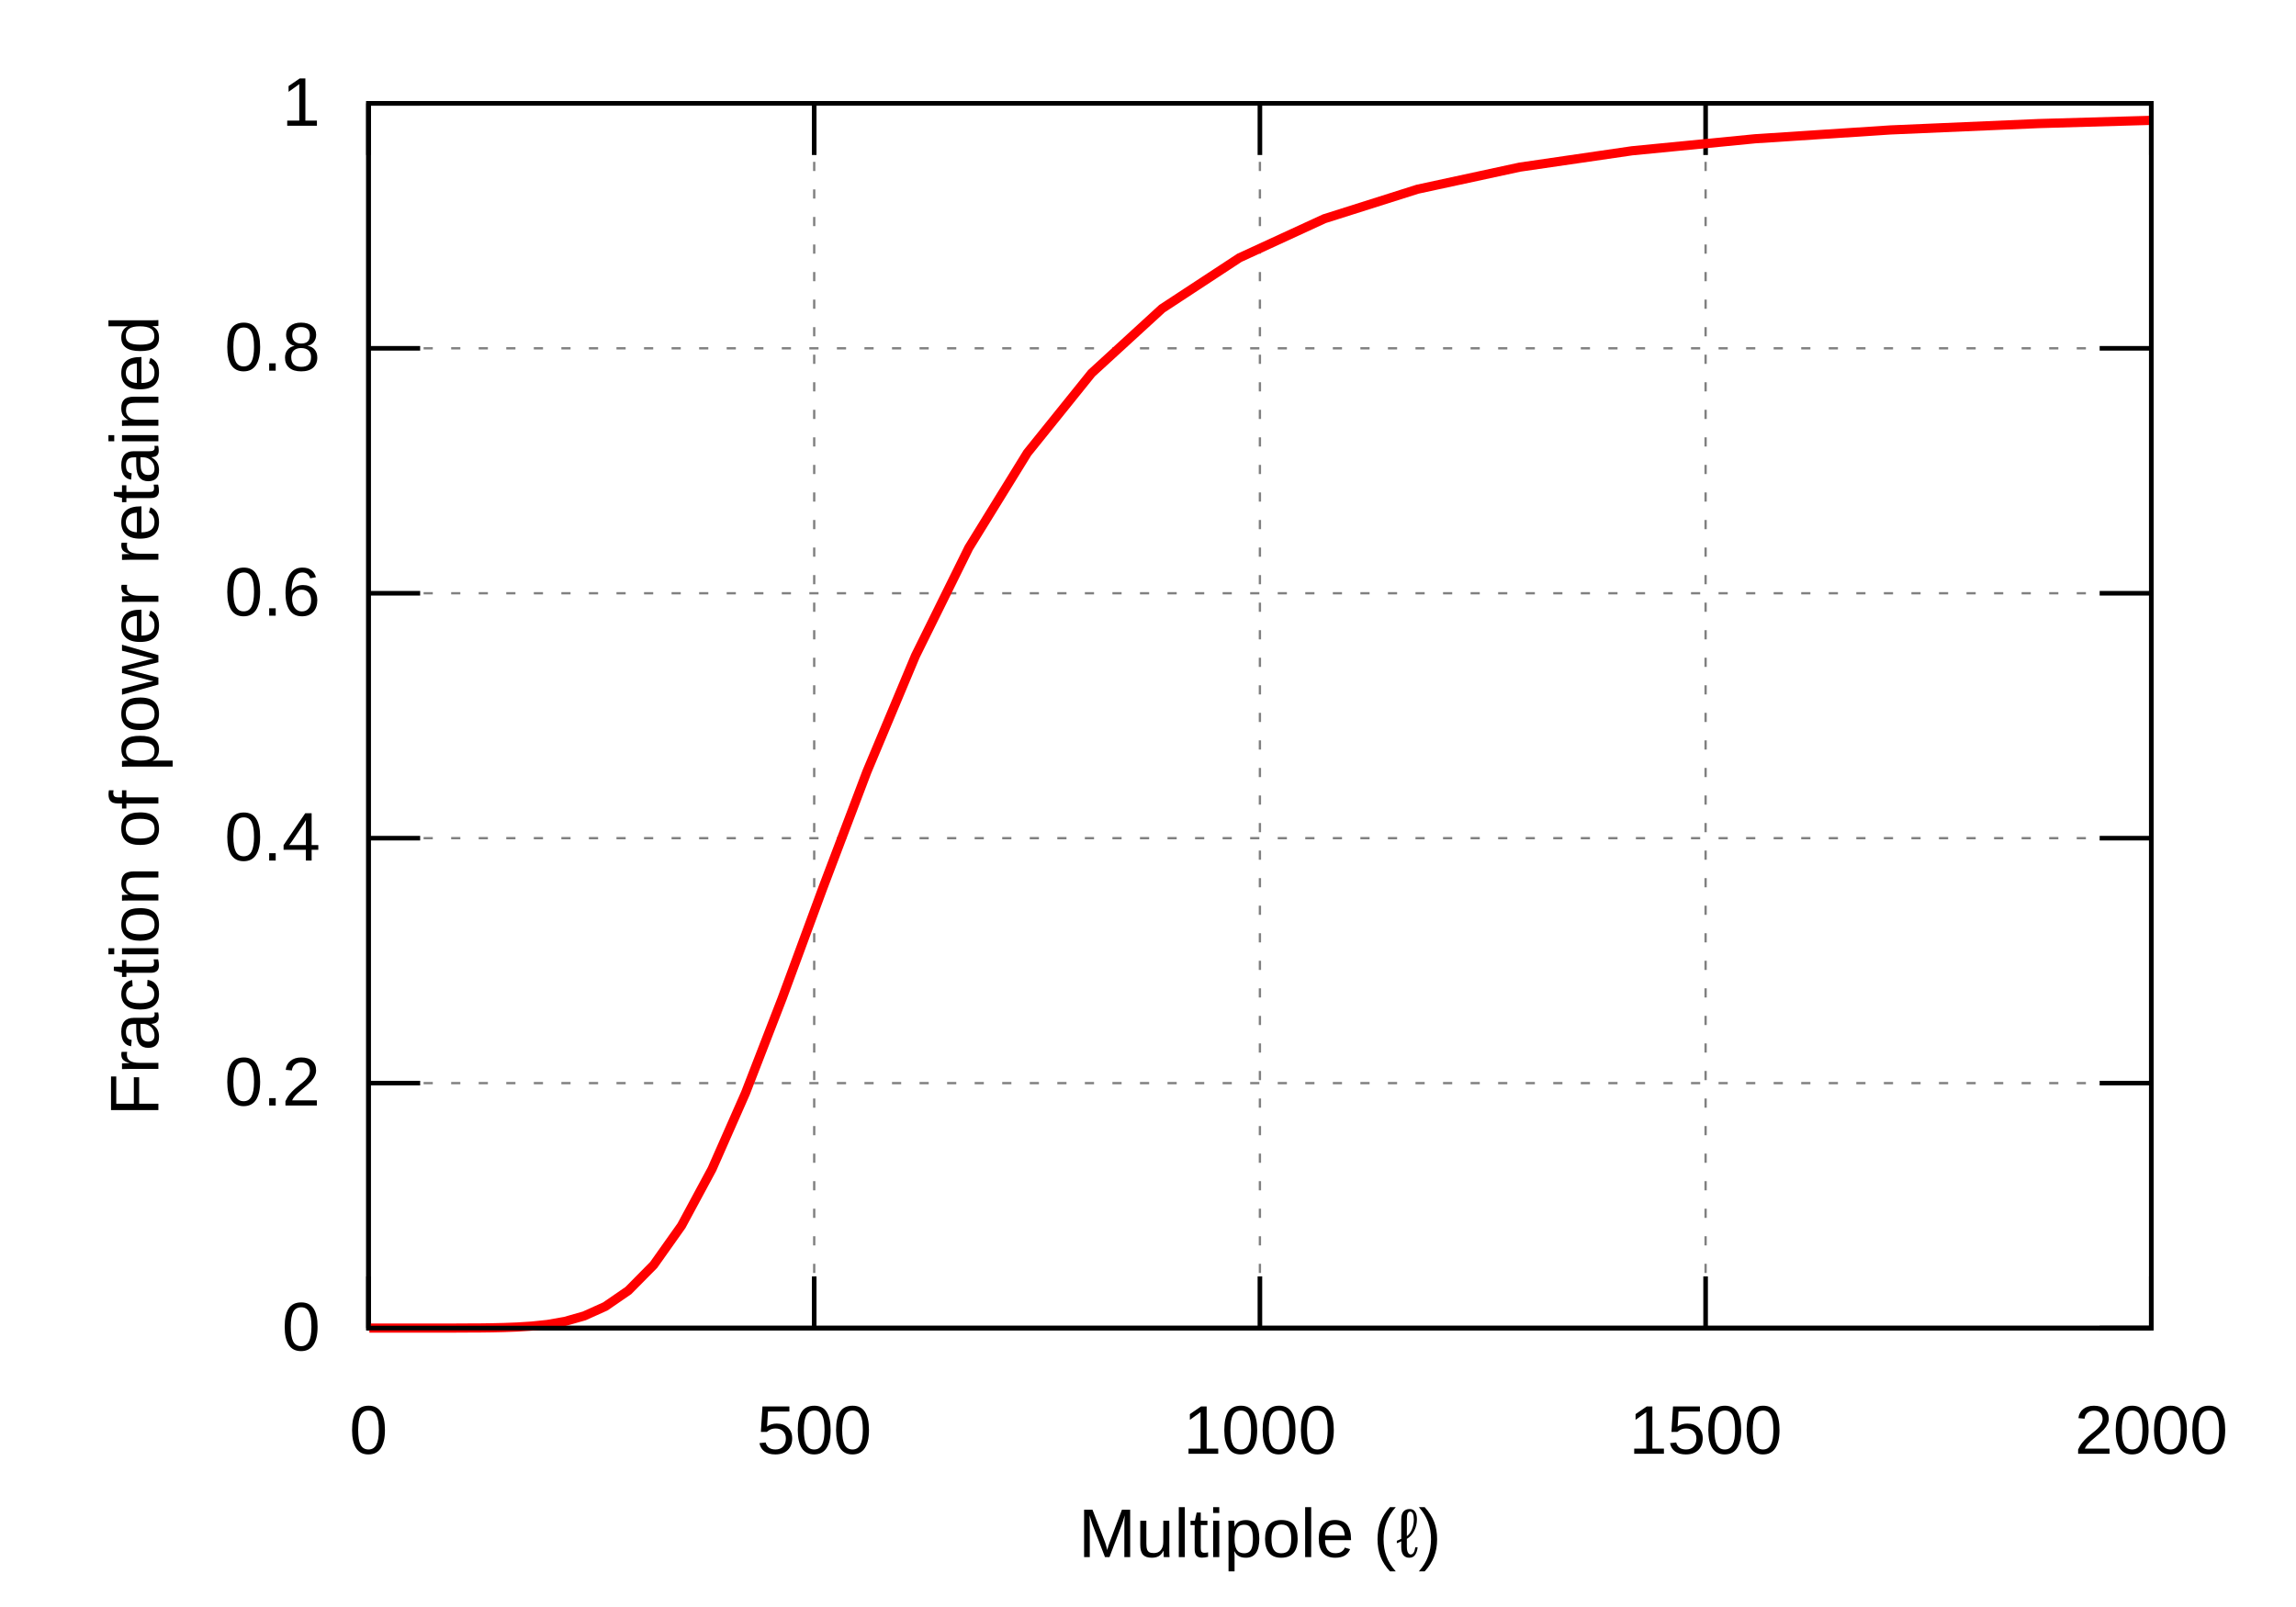
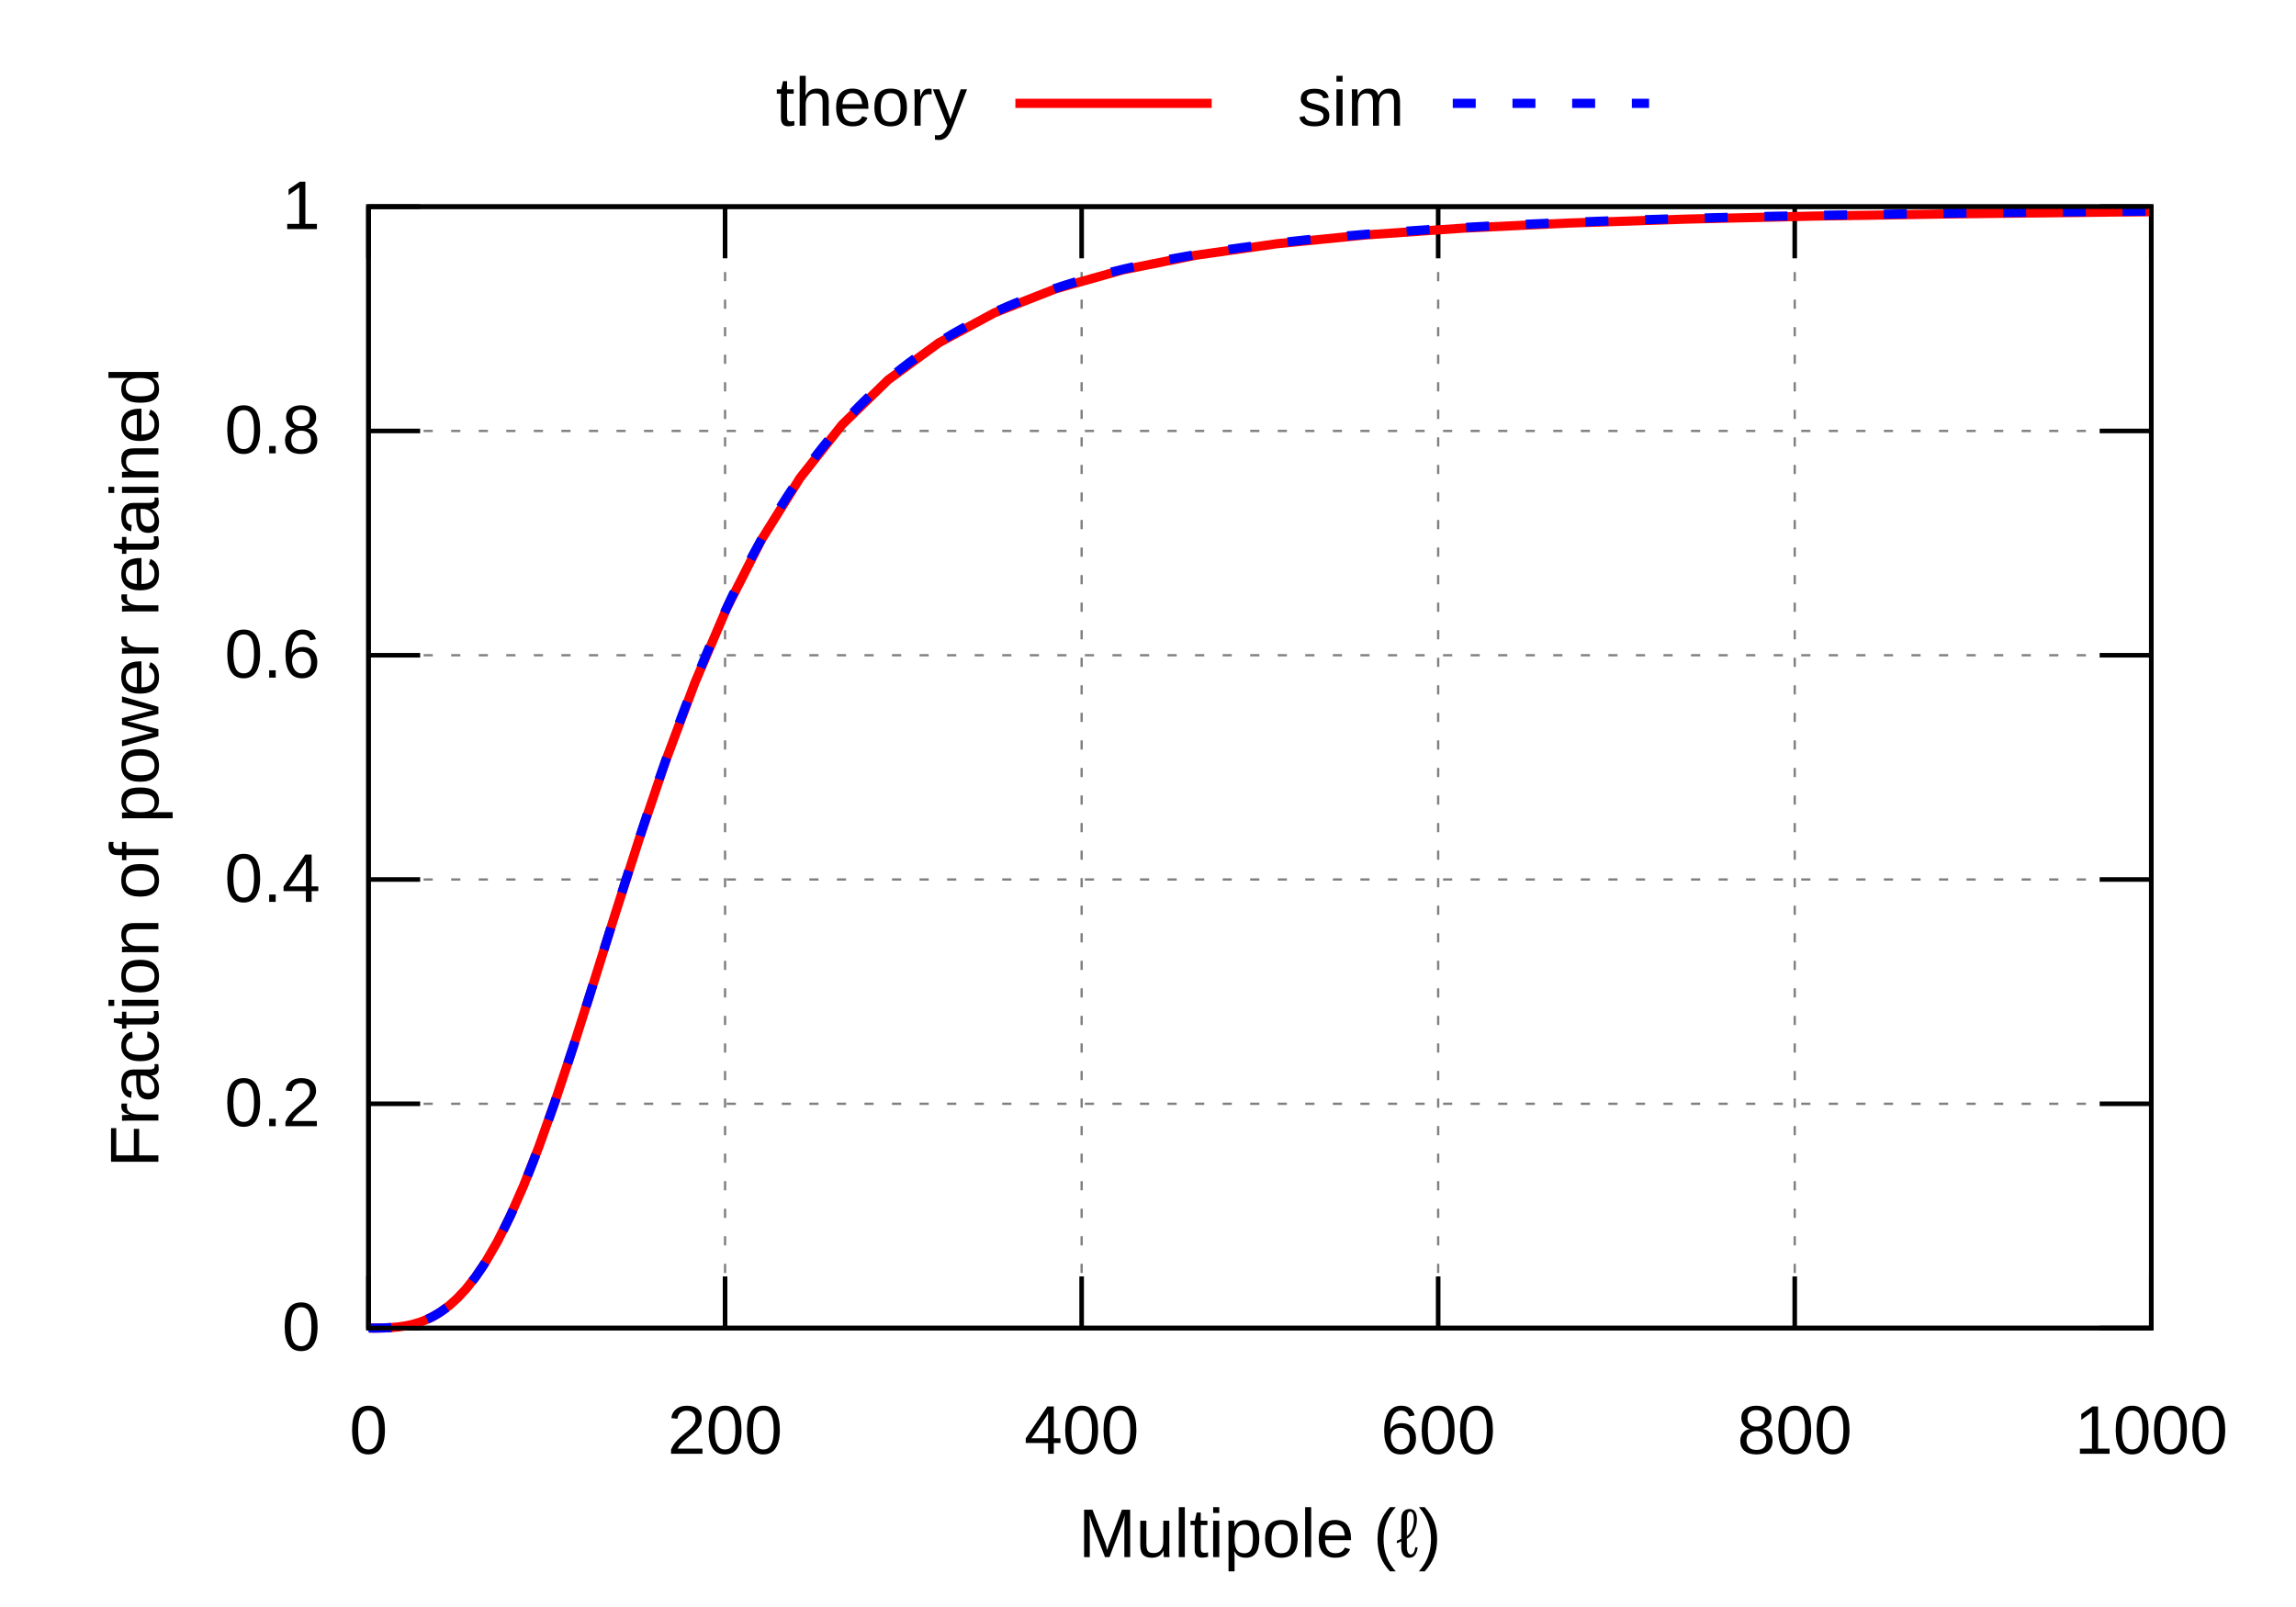
<svg xmlns="http://www.w3.org/2000/svg" xmlns:xlink="http://www.w3.org/1999/xlink" width="500" height="350" viewBox="0 0 500 350">
  <g id="gnuplot_canvas">
    <rect x="0" y="0" width="500" height="350" fill="none" />
    <defs>
      <circle id="gpDot" r="0.5" stroke-width="0.5" stroke="currentColor" />
      <path id="gpPt0" stroke-width="0.178" stroke="currentColor" d="M-1,0 h2 M0,-1 v2" />
      <path id="gpPt1" stroke-width="0.178" stroke="currentColor" d="M-1,-1 L1,1 M1,-1 L-1,1" />
      <path id="gpPt2" stroke-width="0.178" stroke="currentColor" d="M-1,0 L1,0 M0,-1 L0,1 M-1,-1 L1,1 M-1,1 L1,-1" />
      <rect id="gpPt3" stroke-width="0.178" stroke="currentColor" x="-1" y="-1" width="2" height="2" />
      <rect id="gpPt4" stroke-width="0.178" stroke="currentColor" fill="currentColor" x="-1" y="-1" width="2" height="2" />
      <circle id="gpPt5" stroke-width="0.178" stroke="currentColor" cx="0" cy="0" r="1" />
      <use xlink:href="#gpPt5" id="gpPt6" fill="currentColor" stroke="none" />
      <path id="gpPt7" stroke-width="0.178" stroke="currentColor" d="M0,-1.33 L-1.33,0.67 L1.33,0.67 z" />
      <use xlink:href="#gpPt7" id="gpPt8" fill="currentColor" stroke="none" />
      <use xlink:href="#gpPt7" id="gpPt9" stroke="currentColor" transform="rotate(180)" />
      <use xlink:href="#gpPt9" id="gpPt10" fill="currentColor" stroke="none" />
      <use xlink:href="#gpPt3" id="gpPt11" stroke="currentColor" transform="rotate(45)" />
      <use xlink:href="#gpPt11" id="gpPt12" fill="currentColor" stroke="none" />
      <path id="gpPt13" stroke-width="0.178" stroke="currentColor" d="M0,1.330 L1.265,0.411 L0.782,-1.067 L-0.782,-1.076 L-1.265,0.411 z" />
      <use xlink:href="#gpPt13" id="gpPt14" fill="currentColor" stroke="none" />
      <filter id="textbox" filterUnits="objectBoundingBox" x="0" y="0" height="1" width="1">
        <feFlood flood-color="white" flood-opacity="1" result="bgnd" />
        <feComposite in="SourceGraphic" in2="bgnd" operator="atop" />
      </filter>
      <filter id="greybox" filterUnits="objectBoundingBox" x="0" y="0" height="1" width="1">
        <feFlood flood-color="lightgrey" flood-opacity="1" result="grey" />
        <feComposite in="SourceGraphic" in2="grey" operator="atop" />
      </filter>
    </defs>
    <g fill="none" color="white" stroke="black" stroke-width="1.00" stroke-linecap="butt" stroke-linejoin="miter">
</g>
    <g fill="none" color="black" stroke="currentColor" stroke-width="1.00" stroke-linecap="butt" stroke-linejoin="miter">
</g>
    <g fill="none" color="black" stroke="black" stroke-width="0.50" stroke-linecap="butt" stroke-linejoin="miter">
</g>
    <g fill="none" color="gray" stroke="currentColor" stroke-width="0.50" stroke-linecap="butt" stroke-linejoin="miter">
      <path stroke="gray" stroke-dasharray="2,4" class="gridline" d="M80.25,289.25 L468.49,289.25  " />
    </g>
    <g fill="none" color="gray" stroke="gray" stroke-width="1.00" stroke-linecap="butt" stroke-linejoin="miter">
</g>
    <g fill="none" color="black" stroke="currentColor" stroke-width="1.00" stroke-linecap="butt" stroke-linejoin="miter">
      <path stroke="black" d="M80.25,289.25 L91.50,289.25 M468.49,289.25 L457.24,289.25  " />
      <g transform="translate(69.75,294.13)" stroke="none" fill="black" font-family="Arial" font-size="15.00" text-anchor="end">
        <text>
          <tspan font-family="Arial">0</tspan>
        </text>
      </g>
    </g>
    <g fill="none" color="black" stroke="currentColor" stroke-width="1.00" stroke-linecap="butt" stroke-linejoin="miter">
</g>
    <g fill="none" color="black" stroke="black" stroke-width="0.50" stroke-linecap="butt" stroke-linejoin="miter">
</g>
    <g fill="none" color="gray" stroke="currentColor" stroke-width="0.50" stroke-linecap="butt" stroke-linejoin="miter">
-       <path stroke="gray" stroke-dasharray="2,4" class="gridline" d="M80.25,235.90 L468.49,235.90  " />
-     </g>
-     <g fill="none" color="gray" stroke="gray" stroke-width="1.00" stroke-linecap="butt" stroke-linejoin="miter">
- </g>
-     <g fill="none" color="black" stroke="currentColor" stroke-width="1.00" stroke-linecap="butt" stroke-linejoin="miter">
-       <path stroke="black" d="M80.25,235.90 L91.50,235.90 M468.49,235.90 L457.24,235.90  " />
-       <g transform="translate(69.75,240.78)" stroke="none" fill="black" font-family="Arial" font-size="15.00" text-anchor="end">
+       <path stroke="gray" stroke-dasharray="2,4" class="gridline" d="M80.25,240.40 L468.49,240.40  " />
+     </g>
+     <g fill="none" color="gray" stroke="gray" stroke-width="1.00" stroke-linecap="butt" stroke-linejoin="miter">
+ </g>
+     <g fill="none" color="black" stroke="currentColor" stroke-width="1.00" stroke-linecap="butt" stroke-linejoin="miter">
+       <path stroke="black" d="M80.25,240.40 L91.50,240.40 M468.49,240.40 L457.24,240.40  " />
+       <g transform="translate(69.75,245.28)" stroke="none" fill="black" font-family="Arial" font-size="15.00" text-anchor="end">
        <text>
          <tspan font-family="Arial">0.2</tspan>
        </text>
      </g>
    </g>
    <g fill="none" color="black" stroke="currentColor" stroke-width="1.00" stroke-linecap="butt" stroke-linejoin="miter">
</g>
    <g fill="none" color="black" stroke="black" stroke-width="0.50" stroke-linecap="butt" stroke-linejoin="miter">
</g>
    <g fill="none" color="gray" stroke="currentColor" stroke-width="0.50" stroke-linecap="butt" stroke-linejoin="miter">
-       <path stroke="gray" stroke-dasharray="2,4" class="gridline" d="M80.25,182.55 L468.49,182.55  " />
-     </g>
-     <g fill="none" color="gray" stroke="gray" stroke-width="1.00" stroke-linecap="butt" stroke-linejoin="miter">
- </g>
-     <g fill="none" color="black" stroke="currentColor" stroke-width="1.00" stroke-linecap="butt" stroke-linejoin="miter">
-       <path stroke="black" d="M80.25,182.55 L91.50,182.55 M468.49,182.55 L457.24,182.55  " />
-       <g transform="translate(69.75,187.43)" stroke="none" fill="black" font-family="Arial" font-size="15.00" text-anchor="end">
+       <path stroke="gray" stroke-dasharray="2,4" class="gridline" d="M80.25,191.55 L468.49,191.55  " />
+     </g>
+     <g fill="none" color="gray" stroke="gray" stroke-width="1.00" stroke-linecap="butt" stroke-linejoin="miter">
+ </g>
+     <g fill="none" color="black" stroke="currentColor" stroke-width="1.00" stroke-linecap="butt" stroke-linejoin="miter">
+       <path stroke="black" d="M80.25,191.55 L91.50,191.55 M468.49,191.55 L457.24,191.55  " />
+       <g transform="translate(69.75,196.43)" stroke="none" fill="black" font-family="Arial" font-size="15.00" text-anchor="end">
        <text>
          <tspan font-family="Arial">0.4</tspan>
        </text>
      </g>
    </g>
    <g fill="none" color="black" stroke="currentColor" stroke-width="1.00" stroke-linecap="butt" stroke-linejoin="miter">
</g>
    <g fill="none" color="black" stroke="black" stroke-width="0.50" stroke-linecap="butt" stroke-linejoin="miter">
</g>
    <g fill="none" color="gray" stroke="currentColor" stroke-width="0.50" stroke-linecap="butt" stroke-linejoin="miter">
-       <path stroke="gray" stroke-dasharray="2,4" class="gridline" d="M80.25,129.21 L468.49,129.21  " />
-     </g>
-     <g fill="none" color="gray" stroke="gray" stroke-width="1.00" stroke-linecap="butt" stroke-linejoin="miter">
- </g>
-     <g fill="none" color="black" stroke="currentColor" stroke-width="1.00" stroke-linecap="butt" stroke-linejoin="miter">
-       <path stroke="black" d="M80.25,129.21 L91.50,129.21 M468.49,129.21 L457.24,129.21  " />
-       <g transform="translate(69.75,134.09)" stroke="none" fill="black" font-family="Arial" font-size="15.00" text-anchor="end">
+       <path stroke="gray" stroke-dasharray="2,4" class="gridline" d="M80.25,142.71 L468.49,142.71  " />
+     </g>
+     <g fill="none" color="gray" stroke="gray" stroke-width="1.00" stroke-linecap="butt" stroke-linejoin="miter">
+ </g>
+     <g fill="none" color="black" stroke="currentColor" stroke-width="1.00" stroke-linecap="butt" stroke-linejoin="miter">
+       <path stroke="black" d="M80.25,142.71 L91.50,142.71 M468.49,142.71 L457.24,142.71  " />
+       <g transform="translate(69.75,147.59)" stroke="none" fill="black" font-family="Arial" font-size="15.00" text-anchor="end">
        <text>
          <tspan font-family="Arial">0.6</tspan>
        </text>
      </g>
    </g>
    <g fill="none" color="black" stroke="currentColor" stroke-width="1.00" stroke-linecap="butt" stroke-linejoin="miter">
</g>
    <g fill="none" color="black" stroke="black" stroke-width="0.50" stroke-linecap="butt" stroke-linejoin="miter">
</g>
    <g fill="none" color="gray" stroke="currentColor" stroke-width="0.50" stroke-linecap="butt" stroke-linejoin="miter">
-       <path stroke="gray" stroke-dasharray="2,4" class="gridline" d="M80.25,75.86 L468.49,75.86  " />
-     </g>
-     <g fill="none" color="gray" stroke="gray" stroke-width="1.00" stroke-linecap="butt" stroke-linejoin="miter">
- </g>
-     <g fill="none" color="black" stroke="currentColor" stroke-width="1.00" stroke-linecap="butt" stroke-linejoin="miter">
-       <path stroke="black" d="M80.25,75.86 L91.50,75.86 M468.49,75.86 L457.24,75.86  " />
-       <g transform="translate(69.75,80.74)" stroke="none" fill="black" font-family="Arial" font-size="15.00" text-anchor="end">
+       <path stroke="gray" stroke-dasharray="2,4" class="gridline" d="M80.25,93.86 L468.49,93.86  " />
+     </g>
+     <g fill="none" color="gray" stroke="gray" stroke-width="1.00" stroke-linecap="butt" stroke-linejoin="miter">
+ </g>
+     <g fill="none" color="black" stroke="currentColor" stroke-width="1.00" stroke-linecap="butt" stroke-linejoin="miter">
+       <path stroke="black" d="M80.25,93.86 L91.50,93.86 M468.49,93.86 L457.24,93.86  " />
+       <g transform="translate(69.75,98.74)" stroke="none" fill="black" font-family="Arial" font-size="15.00" text-anchor="end">
        <text>
          <tspan font-family="Arial">0.8</tspan>
        </text>
      </g>
    </g>
    <g fill="none" color="black" stroke="currentColor" stroke-width="1.00" stroke-linecap="butt" stroke-linejoin="miter">
</g>
    <g fill="none" color="black" stroke="black" stroke-width="0.50" stroke-linecap="butt" stroke-linejoin="miter">
</g>
    <g fill="none" color="gray" stroke="currentColor" stroke-width="0.50" stroke-linecap="butt" stroke-linejoin="miter">
-       <path stroke="gray" stroke-dasharray="2,4" class="gridline" d="M80.25,22.51 L468.49,22.51  " />
-     </g>
-     <g fill="none" color="gray" stroke="gray" stroke-width="1.00" stroke-linecap="butt" stroke-linejoin="miter">
- </g>
-     <g fill="none" color="black" stroke="currentColor" stroke-width="1.00" stroke-linecap="butt" stroke-linejoin="miter">
-       <path stroke="black" d="M80.25,22.51 L91.50,22.51 M468.49,22.51 L457.24,22.51  " />
-       <g transform="translate(69.75,27.39)" stroke="none" fill="black" font-family="Arial" font-size="15.00" text-anchor="end">
+       <path stroke="gray" stroke-dasharray="2,4" class="gridline" d="M80.25,45.01 L468.49,45.01  " />
+     </g>
+     <g fill="none" color="gray" stroke="gray" stroke-width="1.00" stroke-linecap="butt" stroke-linejoin="miter">
+ </g>
+     <g fill="none" color="black" stroke="currentColor" stroke-width="1.00" stroke-linecap="butt" stroke-linejoin="miter">
+       <path stroke="black" d="M80.25,45.01 L91.50,45.01 M468.49,45.01 L457.24,45.01  " />
+       <g transform="translate(69.75,49.89)" stroke="none" fill="black" font-family="Arial" font-size="15.00" text-anchor="end">
        <text>
          <tspan font-family="Arial">1</tspan>
        </text>
      </g>
    </g>
    <g fill="none" color="black" stroke="currentColor" stroke-width="1.00" stroke-linecap="butt" stroke-linejoin="miter">
</g>
    <g fill="none" color="black" stroke="black" stroke-width="0.50" stroke-linecap="butt" stroke-linejoin="miter">
</g>
    <g fill="none" color="gray" stroke="currentColor" stroke-width="0.50" stroke-linecap="butt" stroke-linejoin="miter">
-       <path stroke="gray" stroke-dasharray="2,4" class="gridline" d="M80.25,289.25 L80.25,22.51  " />
-     </g>
-     <g fill="none" color="gray" stroke="gray" stroke-width="1.00" stroke-linecap="butt" stroke-linejoin="miter">
- </g>
-     <g fill="none" color="black" stroke="currentColor" stroke-width="1.00" stroke-linecap="butt" stroke-linejoin="miter">
-       <path stroke="black" d="M80.25,289.25 L80.25,278.00 M80.25,22.51 L80.25,33.76  " />
+       <path stroke="gray" stroke-dasharray="2,4" class="gridline" d="M80.25,289.25 L80.25,45.01  " />
+     </g>
+     <g fill="none" color="gray" stroke="gray" stroke-width="1.00" stroke-linecap="butt" stroke-linejoin="miter">
+ </g>
+     <g fill="none" color="black" stroke="currentColor" stroke-width="1.00" stroke-linecap="butt" stroke-linejoin="miter">
+       <path stroke="black" d="M80.25,289.25 L80.25,278.00 M80.25,45.01 L80.25,56.26  " />
      <g transform="translate(80.25,316.63)" stroke="none" fill="black" font-family="Arial" font-size="15.00" text-anchor="middle">
        <text>
          <tspan font-family="Arial">0</tspan>
        </text>
      </g>
    </g>
    <g fill="none" color="black" stroke="currentColor" stroke-width="1.00" stroke-linecap="butt" stroke-linejoin="miter">
</g>
    <g fill="none" color="black" stroke="black" stroke-width="0.50" stroke-linecap="butt" stroke-linejoin="miter">
</g>
    <g fill="none" color="gray" stroke="currentColor" stroke-width="0.50" stroke-linecap="butt" stroke-linejoin="miter">
-       <path stroke="gray" stroke-dasharray="2,4" class="gridline" d="M177.31,289.25 L177.31,22.51  " />
-     </g>
-     <g fill="none" color="gray" stroke="gray" stroke-width="1.00" stroke-linecap="butt" stroke-linejoin="miter">
- </g>
-     <g fill="none" color="black" stroke="currentColor" stroke-width="1.00" stroke-linecap="butt" stroke-linejoin="miter">
-       <path stroke="black" d="M177.31,289.25 L177.31,278.00 M177.31,22.51 L177.31,33.76  " />
-       <g transform="translate(177.31,316.63)" stroke="none" fill="black" font-family="Arial" font-size="15.00" text-anchor="middle">
-         <text>
-           <tspan font-family="Arial">500</tspan>
-         </text>
-       </g>
-     </g>
-     <g fill="none" color="black" stroke="currentColor" stroke-width="1.00" stroke-linecap="butt" stroke-linejoin="miter">
- </g>
-     <g fill="none" color="black" stroke="black" stroke-width="0.50" stroke-linecap="butt" stroke-linejoin="miter">
- </g>
-     <g fill="none" color="gray" stroke="currentColor" stroke-width="0.50" stroke-linecap="butt" stroke-linejoin="miter">
-       <path stroke="gray" stroke-dasharray="2,4" class="gridline" d="M274.37,289.25 L274.37,22.51  " />
-     </g>
-     <g fill="none" color="gray" stroke="gray" stroke-width="1.00" stroke-linecap="butt" stroke-linejoin="miter">
- </g>
-     <g fill="none" color="black" stroke="currentColor" stroke-width="1.00" stroke-linecap="butt" stroke-linejoin="miter">
-       <path stroke="black" d="M274.37,289.25 L274.37,278.00 M274.37,22.51 L274.37,33.76  " />
-       <g transform="translate(274.37,316.63)" stroke="none" fill="black" font-family="Arial" font-size="15.00" text-anchor="middle">
+       <path stroke="gray" stroke-dasharray="2,4" class="gridline" d="M157.90,289.25 L157.90,45.01  " />
+     </g>
+     <g fill="none" color="gray" stroke="gray" stroke-width="1.00" stroke-linecap="butt" stroke-linejoin="miter">
+ </g>
+     <g fill="none" color="black" stroke="currentColor" stroke-width="1.00" stroke-linecap="butt" stroke-linejoin="miter">
+       <path stroke="black" d="M157.90,289.25 L157.90,278.00 M157.90,45.01 L157.90,56.26  " />
+       <g transform="translate(157.90,316.63)" stroke="none" fill="black" font-family="Arial" font-size="15.00" text-anchor="middle">
+         <text>
+           <tspan font-family="Arial">200</tspan>
+         </text>
+       </g>
+     </g>
+     <g fill="none" color="black" stroke="currentColor" stroke-width="1.00" stroke-linecap="butt" stroke-linejoin="miter">
+ </g>
+     <g fill="none" color="black" stroke="black" stroke-width="0.50" stroke-linecap="butt" stroke-linejoin="miter">
+ </g>
+     <g fill="none" color="gray" stroke="currentColor" stroke-width="0.50" stroke-linecap="butt" stroke-linejoin="miter">
+       <path stroke="gray" stroke-dasharray="2,4" class="gridline" d="M235.55,289.25 L235.55,45.01  " />
+     </g>
+     <g fill="none" color="gray" stroke="gray" stroke-width="1.00" stroke-linecap="butt" stroke-linejoin="miter">
+ </g>
+     <g fill="none" color="black" stroke="currentColor" stroke-width="1.00" stroke-linecap="butt" stroke-linejoin="miter">
+       <path stroke="black" d="M235.55,289.25 L235.55,278.00 M235.55,45.01 L235.55,56.26  " />
+       <g transform="translate(235.55,316.63)" stroke="none" fill="black" font-family="Arial" font-size="15.00" text-anchor="middle">
+         <text>
+           <tspan font-family="Arial">400</tspan>
+         </text>
+       </g>
+     </g>
+     <g fill="none" color="black" stroke="currentColor" stroke-width="1.00" stroke-linecap="butt" stroke-linejoin="miter">
+ </g>
+     <g fill="none" color="black" stroke="black" stroke-width="0.50" stroke-linecap="butt" stroke-linejoin="miter">
+ </g>
+     <g fill="none" color="gray" stroke="currentColor" stroke-width="0.50" stroke-linecap="butt" stroke-linejoin="miter">
+       <path stroke="gray" stroke-dasharray="2,4" class="gridline" d="M313.19,289.25 L313.19,45.01  " />
+     </g>
+     <g fill="none" color="gray" stroke="gray" stroke-width="1.00" stroke-linecap="butt" stroke-linejoin="miter">
+ </g>
+     <g fill="none" color="black" stroke="currentColor" stroke-width="1.00" stroke-linecap="butt" stroke-linejoin="miter">
+       <path stroke="black" d="M313.19,289.25 L313.19,278.00 M313.19,45.01 L313.19,56.26  " />
+       <g transform="translate(313.19,316.63)" stroke="none" fill="black" font-family="Arial" font-size="15.00" text-anchor="middle">
+         <text>
+           <tspan font-family="Arial">600</tspan>
+         </text>
+       </g>
+     </g>
+     <g fill="none" color="black" stroke="currentColor" stroke-width="1.00" stroke-linecap="butt" stroke-linejoin="miter">
+ </g>
+     <g fill="none" color="black" stroke="black" stroke-width="0.50" stroke-linecap="butt" stroke-linejoin="miter">
+ </g>
+     <g fill="none" color="gray" stroke="currentColor" stroke-width="0.50" stroke-linecap="butt" stroke-linejoin="miter">
+       <path stroke="gray" stroke-dasharray="2,4" class="gridline" d="M390.84,289.25 L390.84,45.01  " />
+     </g>
+     <g fill="none" color="gray" stroke="gray" stroke-width="1.00" stroke-linecap="butt" stroke-linejoin="miter">
+ </g>
+     <g fill="none" color="black" stroke="currentColor" stroke-width="1.00" stroke-linecap="butt" stroke-linejoin="miter">
+       <path stroke="black" d="M390.84,289.25 L390.84,278.00 M390.84,45.01 L390.84,56.26  " />
+       <g transform="translate(390.84,316.63)" stroke="none" fill="black" font-family="Arial" font-size="15.00" text-anchor="middle">
+         <text>
+           <tspan font-family="Arial">800</tspan>
+         </text>
+       </g>
+     </g>
+     <g fill="none" color="black" stroke="currentColor" stroke-width="1.00" stroke-linecap="butt" stroke-linejoin="miter">
+ </g>
+     <g fill="none" color="black" stroke="black" stroke-width="0.50" stroke-linecap="butt" stroke-linejoin="miter">
+ </g>
+     <g fill="none" color="gray" stroke="currentColor" stroke-width="0.50" stroke-linecap="butt" stroke-linejoin="miter">
+       <path stroke="gray" stroke-dasharray="2,4" class="gridline" d="M468.49,289.25 L468.49,45.01  " />
+     </g>
+     <g fill="none" color="gray" stroke="gray" stroke-width="1.00" stroke-linecap="butt" stroke-linejoin="miter">
+ </g>
+     <g fill="none" color="black" stroke="currentColor" stroke-width="1.00" stroke-linecap="butt" stroke-linejoin="miter">
+       <path stroke="black" d="M468.49,289.25 L468.49,278.00 M468.49,45.01 L468.49,56.26  " />
+       <g transform="translate(468.49,316.63)" stroke="none" fill="black" font-family="Arial" font-size="15.00" text-anchor="middle">
        <text>
          <tspan font-family="Arial">1000</tspan>
        </text>
      </g>
    </g>
    <g fill="none" color="black" stroke="currentColor" stroke-width="1.00" stroke-linecap="butt" stroke-linejoin="miter">
</g>
-     <g fill="none" color="black" stroke="black" stroke-width="0.50" stroke-linecap="butt" stroke-linejoin="miter">
- </g>
-     <g fill="none" color="gray" stroke="currentColor" stroke-width="0.50" stroke-linecap="butt" stroke-linejoin="miter">
-       <path stroke="gray" stroke-dasharray="2,4" class="gridline" d="M371.43,289.25 L371.43,22.51  " />
-     </g>
-     <g fill="none" color="gray" stroke="gray" stroke-width="1.00" stroke-linecap="butt" stroke-linejoin="miter">
- </g>
-     <g fill="none" color="black" stroke="currentColor" stroke-width="1.00" stroke-linecap="butt" stroke-linejoin="miter">
-       <path stroke="black" d="M371.43,289.25 L371.43,278.00 M371.43,22.51 L371.43,33.76  " />
-       <g transform="translate(371.43,316.63)" stroke="none" fill="black" font-family="Arial" font-size="15.00" text-anchor="middle">
-         <text>
-           <tspan font-family="Arial">1500</tspan>
-         </text>
-       </g>
-     </g>
-     <g fill="none" color="black" stroke="currentColor" stroke-width="1.00" stroke-linecap="butt" stroke-linejoin="miter">
- </g>
-     <g fill="none" color="black" stroke="black" stroke-width="0.50" stroke-linecap="butt" stroke-linejoin="miter">
- </g>
-     <g fill="none" color="gray" stroke="currentColor" stroke-width="0.50" stroke-linecap="butt" stroke-linejoin="miter">
-       <path stroke="gray" stroke-dasharray="2,4" class="gridline" d="M468.49,289.25 L468.49,22.51  " />
-     </g>
-     <g fill="none" color="gray" stroke="gray" stroke-width="1.00" stroke-linecap="butt" stroke-linejoin="miter">
- </g>
-     <g fill="none" color="black" stroke="currentColor" stroke-width="1.00" stroke-linecap="butt" stroke-linejoin="miter">
-       <path stroke="black" d="M468.49,289.25 L468.49,278.00 M468.49,22.51 L468.49,33.76  " />
-       <g transform="translate(468.49,316.63)" stroke="none" fill="black" font-family="Arial" font-size="15.00" text-anchor="middle">
-         <text>
-           <tspan font-family="Arial">2000</tspan>
-         </text>
-       </g>
-     </g>
-     <g fill="none" color="black" stroke="currentColor" stroke-width="1.00" stroke-linecap="butt" stroke-linejoin="miter">
- </g>
-     <g fill="none" color="black" stroke="currentColor" stroke-width="1.00" stroke-linecap="butt" stroke-linejoin="miter">
-       <path stroke="black" d="M80.25,22.51 L80.25,289.25 L468.49,289.25 L468.49,22.51 L80.25,22.51 Z  " />
-     </g>
-     <g fill="none" color="black" stroke="currentColor" stroke-width="1.00" stroke-linecap="butt" stroke-linejoin="miter">
-       <g transform="translate(34.49,155.88) rotate(270)" stroke="none" fill="black" font-family="Arial" font-size="15.00" text-anchor="middle">
+     <g fill="none" color="black" stroke="currentColor" stroke-width="1.00" stroke-linecap="butt" stroke-linejoin="miter">
+       <path stroke="black" d="M80.25,45.01 L80.25,289.25 L468.49,289.25 L468.49,45.01 L80.25,45.01 Z  " />
+     </g>
+     <g fill="none" color="black" stroke="currentColor" stroke-width="1.00" stroke-linecap="butt" stroke-linejoin="miter">
+       <g transform="translate(34.49,167.13) rotate(270)" stroke="none" fill="black" font-family="Arial" font-size="15.00" text-anchor="middle">
        <text>
          <tspan font-family="Arial">Fraction of power retained</tspan>
        </text>
      </g>
    </g>
    <g fill="none" color="black" stroke="currentColor" stroke-width="1.00" stroke-linecap="butt" stroke-linejoin="miter">
      <g transform="translate(274.37,339.13)" stroke="none" fill="black" font-family="Arial" font-size="15.00" text-anchor="middle">
        <text>
          <tspan font-family="Arial">Multipole (ℓ)</tspan>
        </text>
      </g>
    </g>
    <g fill="none" color="black" stroke="currentColor" stroke-width="1.00" stroke-linecap="butt" stroke-linejoin="miter">
</g>
    <g id="gnuplot_plot_1">
      <g fill="none" color="white" stroke="currentColor" stroke-width="2.00" stroke-linecap="butt" stroke-linejoin="miter">
</g>
      <g fill="none" color="black" stroke="currentColor" stroke-width="2.00" stroke-linecap="butt" stroke-linejoin="miter">
-         <path stroke="rgb(255,   0,   0)" d="M80.44,289.25 L80.46,289.25 L80.48,289.25 L80.51,289.25 L80.53,289.25 L80.56,289.25 L80.59,289.25 L80.62,289.25   L80.66,289.25 L80.70,289.25 L80.74,289.25 L80.79,289.25 L80.84,289.25 L80.90,289.25 L80.96,289.25 L81.03,289.25   L81.11,289.25 L81.19,289.25 L81.29,289.25 L81.39,289.25 L81.50,289.25 L81.62,289.25 L81.75,289.25 L81.90,289.25   L82.06,289.25 L82.24,289.25 L82.43,289.25 L82.64,289.25 L82.88,289.25 L83.13,289.25 L83.41,289.25 L83.72,289.25   L84.06,289.25 L84.43,289.25 L84.84,289.25 L85.29,289.25 L85.78,289.25 L86.32,289.25 L86.91,289.25 L87.56,289.25   L88.27,289.25 L89.05,289.25 L89.91,289.25 L90.85,289.25 L91.89,289.25 L93.02,289.25 L94.27,289.25 L95.63,289.25   L97.13,289.25 L98.78,289.25 L100.59,289.24 L102.57,289.23 L104.75,289.22 L107.13,289.19 L109.75,289.13 L112.63,289.02   L115.79,288.82 L119.25,288.46 L123.06,287.79 L127.23,286.60 L131.81,284.54 L136.84,281.08 L142.35,275.50 L148.41,266.95   L155.05,254.63 L162.35,238.06 L170.35,217.39 L179.14,193.54 L188.78,168.09 L199.36,142.83 L210.97,119.32 L223.72,98.65   L237.71,81.28 L253.06,67.21 L269.91,56.15 L288.40,47.64 L308.69,41.21 L330.97,36.40 L355.41,32.84 L382.24,30.22   L411.68,28.30 L444.00,26.91 L468.49,26.21  " />
+         <g transform="translate(210.62,27.38)" stroke="none" fill="black" font-family="Arial" font-size="15.00" text-anchor="end">
+           <text>
+             <tspan font-family="Arial">theory</tspan>
+           </text>
+         </g>
+       </g>
+       <g fill="none" color="black" stroke="currentColor" stroke-width="2.00" stroke-linecap="butt" stroke-linejoin="miter">
+         <path stroke="rgb(255,   0,   0)" d="M221.12,22.50 L263.87,22.50 M80.64,289.25 L80.68,289.25 L80.72,289.25 L80.76,289.25 L80.81,289.25 L80.87,289.25   L80.93,289.25 L80.99,289.25 L81.07,289.25 L81.15,289.25 L81.23,289.25 L81.33,289.25 L81.44,289.25 L81.55,289.25   L81.68,289.25 L81.82,289.25 L81.97,289.25 L82.14,289.24 L82.32,289.24 L82.52,289.24 L82.75,289.24 L82.99,289.23   L83.26,289.22 L83.55,289.22 L83.87,289.21 L84.22,289.19 L84.61,289.17 L85.04,289.15 L85.50,289.12 L86.02,289.07   L86.58,289.02 L87.19,288.94 L87.87,288.84 L88.61,288.71 L89.43,288.54 L90.32,288.31 L91.31,288.01 L92.39,287.61   L93.57,287.09 L94.87,286.40 L96.29,285.50 L97.86,284.32 L99.57,282.77 L101.46,280.76 L103.52,278.15 L105.79,274.79   L108.28,270.49 L111.02,265.05 L114.02,258.24 L117.31,249.87 L120.92,239.76 L124.89,227.84 L129.24,214.15 L134.02,198.91   L139.26,182.53 L145.01,165.58 L151.33,148.68 L158.26,132.47 L165.86,117.49 L174.21,104.11 L183.37,92.52 L193.42,82.73   L204.46,74.66 L216.57,68.12 L229.86,62.91 L244.45,58.79 L260.46,55.58 L278.02,53.09 L297.31,51.17 L318.47,49.70   L341.70,48.58 L367.19,47.72 L395.16,47.06 L425.87,46.57 L459.56,46.19 L468.49,46.12  " />
+       </g>
+     </g>
+     <g id="gnuplot_plot_2">
+       <g fill="none" color="black" stroke="currentColor" stroke-width="2.00" stroke-linecap="butt" stroke-linejoin="miter">
+         <g transform="translate(305.87,27.38)" stroke="none" fill="black" font-family="Arial" font-size="15.00" text-anchor="end">
+           <text>
+             <tspan font-family="Arial">sim</tspan>
+           </text>
+         </g>
+       </g>
+       <g fill="none" color="black" stroke="currentColor" stroke-width="2.00" stroke-linecap="butt" stroke-linejoin="miter">
+         <path stroke="rgb(  0,   0, 255)" stroke-dasharray=" 5,8" d="M316.37,22.50 L359.12,22.50 M80.25,289.24 L81.80,289.25 L83.35,289.22 L84.90,289.16 L86.45,289.03 L88.00,288.82   L89.55,288.51 L91.10,288.08 L92.65,287.50 L94.20,286.77 L95.75,285.86 L97.30,284.76 L98.85,283.45 L100.40,281.93   L101.95,280.17 L103.50,278.18 L105.05,275.94 L106.60,273.46 L108.15,270.73 L109.70,267.76 L111.25,264.54 L112.80,261.10   L114.35,257.43 L115.90,253.55 L117.45,249.48 L119.00,245.23 L120.55,240.83 L122.10,236.28 L123.65,231.61 L125.20,226.85   L126.75,222.01 L128.30,217.11 L129.85,212.17 L131.40,207.22 L132.95,202.27 L134.50,197.34 L136.04,192.45 L137.59,187.60   L139.14,182.82 L140.69,178.12 L142.24,173.50 L143.79,168.98 L145.34,164.57 L146.89,160.26 L148.44,156.07 L149.99,152.00   L151.54,148.05 L153.09,144.22 L154.64,140.52 L156.19,136.95 L157.74,133.50 L159.29,130.17 L160.84,126.96 L162.39,123.88   L163.94,120.91 L165.49,118.06 L167.04,115.32 L168.59,112.68 L170.14,110.16 L171.69,107.73 L173.24,105.41 L174.79,103.18   L176.34,101.04 L177.89,98.99 L179.44,97.03 L180.99,95.14 L182.54,93.34 L184.09,91.61 L185.64,89.95 L187.19,88.37   L188.74,86.84 L190.29,85.38 L191.84,83.99 L193.39,82.65 L194.94,81.36 L196.49,80.13 L198.04,78.95 L199.59,77.81   L201.14,76.72 L202.69,75.68 L204.24,74.68 L205.79,73.72 L207.34,72.79 L208.89,71.91 L210.44,71.06 L211.99,70.24   L213.54,69.45 L215.09,68.69 L216.64,67.97 L218.19,67.27 L219.74,66.59 L221.29,65.95 L222.84,65.32 L224.39,64.72   L225.94,64.15 L227.49,63.59 L229.04,63.06 L230.59,62.54 L232.14,62.04 L233.69,61.56 L235.24,61.10 L236.79,60.65   L238.34,60.22 L239.89,59.81 L241.44,59.40 L242.99,59.02 L244.54,58.64 L246.09,58.28 L247.63,57.93 L249.18,57.59   L250.73,57.27 L252.28,56.95 L253.83,56.65 L255.38,56.35 L256.93,56.07 L258.48,55.79 L260.03,55.52 L261.58,55.26   L263.13,55.01 L264.68,54.77 L266.23,54.53 L267.78,54.30 L269.33,54.08 L270.88,53.87 L272.43,53.66 L273.98,53.46   L275.53,53.26 L277.08,53.07 L278.63,52.89 L280.18,52.71 L281.73,52.53 L283.28,52.37 L284.83,52.20 L286.38,52.04   L287.93,51.89 L289.48,51.74 L291.03,51.59 L292.58,51.45 L294.13,51.31 L295.68,51.18 L297.23,51.05 L298.78,50.92   L300.33,50.79 L301.88,50.67 L303.43,50.56 L304.98,50.44 L306.53,50.33 L308.08,50.22 L309.63,50.12 L311.18,50.01   L312.73,49.91 L314.28,49.82 L315.83,49.72 L317.38,49.63 L318.93,49.54 L320.48,49.45 L322.03,49.37 L323.58,49.28   L325.13,49.20 L326.68,49.12 L328.23,49.04 L329.78,48.97 L331.33,48.89 L332.88,48.82 L334.43,48.75 L335.98,48.68   L337.53,48.61 L339.08,48.55 L340.63,48.48 L342.18,48.42 L343.73,48.36 L345.28,48.30 L346.83,48.24 L348.38,48.18   L349.93,48.13 L351.48,48.07 L353.03,48.02 L354.58,47.97 L356.13,47.91 L357.67,47.86 L359.22,47.82 L360.77,47.77   L362.32,47.72 L363.87,47.67 L365.42,47.63 L366.97,47.59 L368.52,47.54 L370.07,47.50 L371.62,47.46 L373.17,47.42   L374.72,47.38 L376.27,47.34 L377.82,47.30 L379.37,47.27 L380.92,47.23 L382.47,47.19 L384.02,47.16 L385.57,47.12   L387.12,47.09 L388.67,47.06 L390.22,47.02 L391.77,46.99 L393.32,46.96 L394.87,46.93 L396.42,46.90 L397.97,46.87   L399.52,46.84 L401.07,46.82 L402.62,46.79 L404.17,46.76 L405.72,46.73 L407.27,46.71 L408.82,46.68 L410.37,46.66   L411.92,46.63 L413.47,46.61 L415.02,46.58 L416.57,46.56 L418.12,46.54 L419.67,46.51 L421.22,46.49 L422.77,46.47   L424.32,46.45 L425.87,46.43 L427.42,46.41 L428.97,46.39 L430.52,46.37 L432.07,46.35 L433.62,46.33 L435.17,46.31   L436.72,46.29 L438.27,46.27 L439.82,46.26 L441.37,46.24 L442.92,46.22 L444.47,46.20 L446.02,46.19 L447.57,46.17   L449.12,46.15 L450.67,46.14 L452.22,46.12 L453.77,46.11 L455.32,46.09 L456.87,46.08 L458.42,46.06 L459.97,46.05   L461.52,46.03 L463.07,46.02 L464.62,46.01 L466.17,45.99 L467.72,45.98 L468.49,45.98  " />
      </g>
    </g>
    <g fill="none" color="black" stroke="currentColor" stroke-width="2.00" stroke-linecap="butt" stroke-linejoin="miter">
</g>
    <g fill="none" color="black" stroke="black" stroke-width="1.00" stroke-linecap="butt" stroke-linejoin="miter">
</g>
    <g fill="none" color="black" stroke="currentColor" stroke-width="1.00" stroke-linecap="butt" stroke-linejoin="miter">
-       <path stroke="black" d="M80.25,22.51 L80.25,289.25 L468.49,289.25 L468.49,22.51 L80.25,22.51 Z  " />
+       <path stroke="black" d="M80.25,45.01 L80.25,289.25 L468.49,289.25 L468.49,45.01 L80.25,45.01 Z  " />
    </g>
    <g fill="none" color="black" stroke="currentColor" stroke-width="1.00" stroke-linecap="butt" stroke-linejoin="miter">
</g>
  </g>
</svg>
